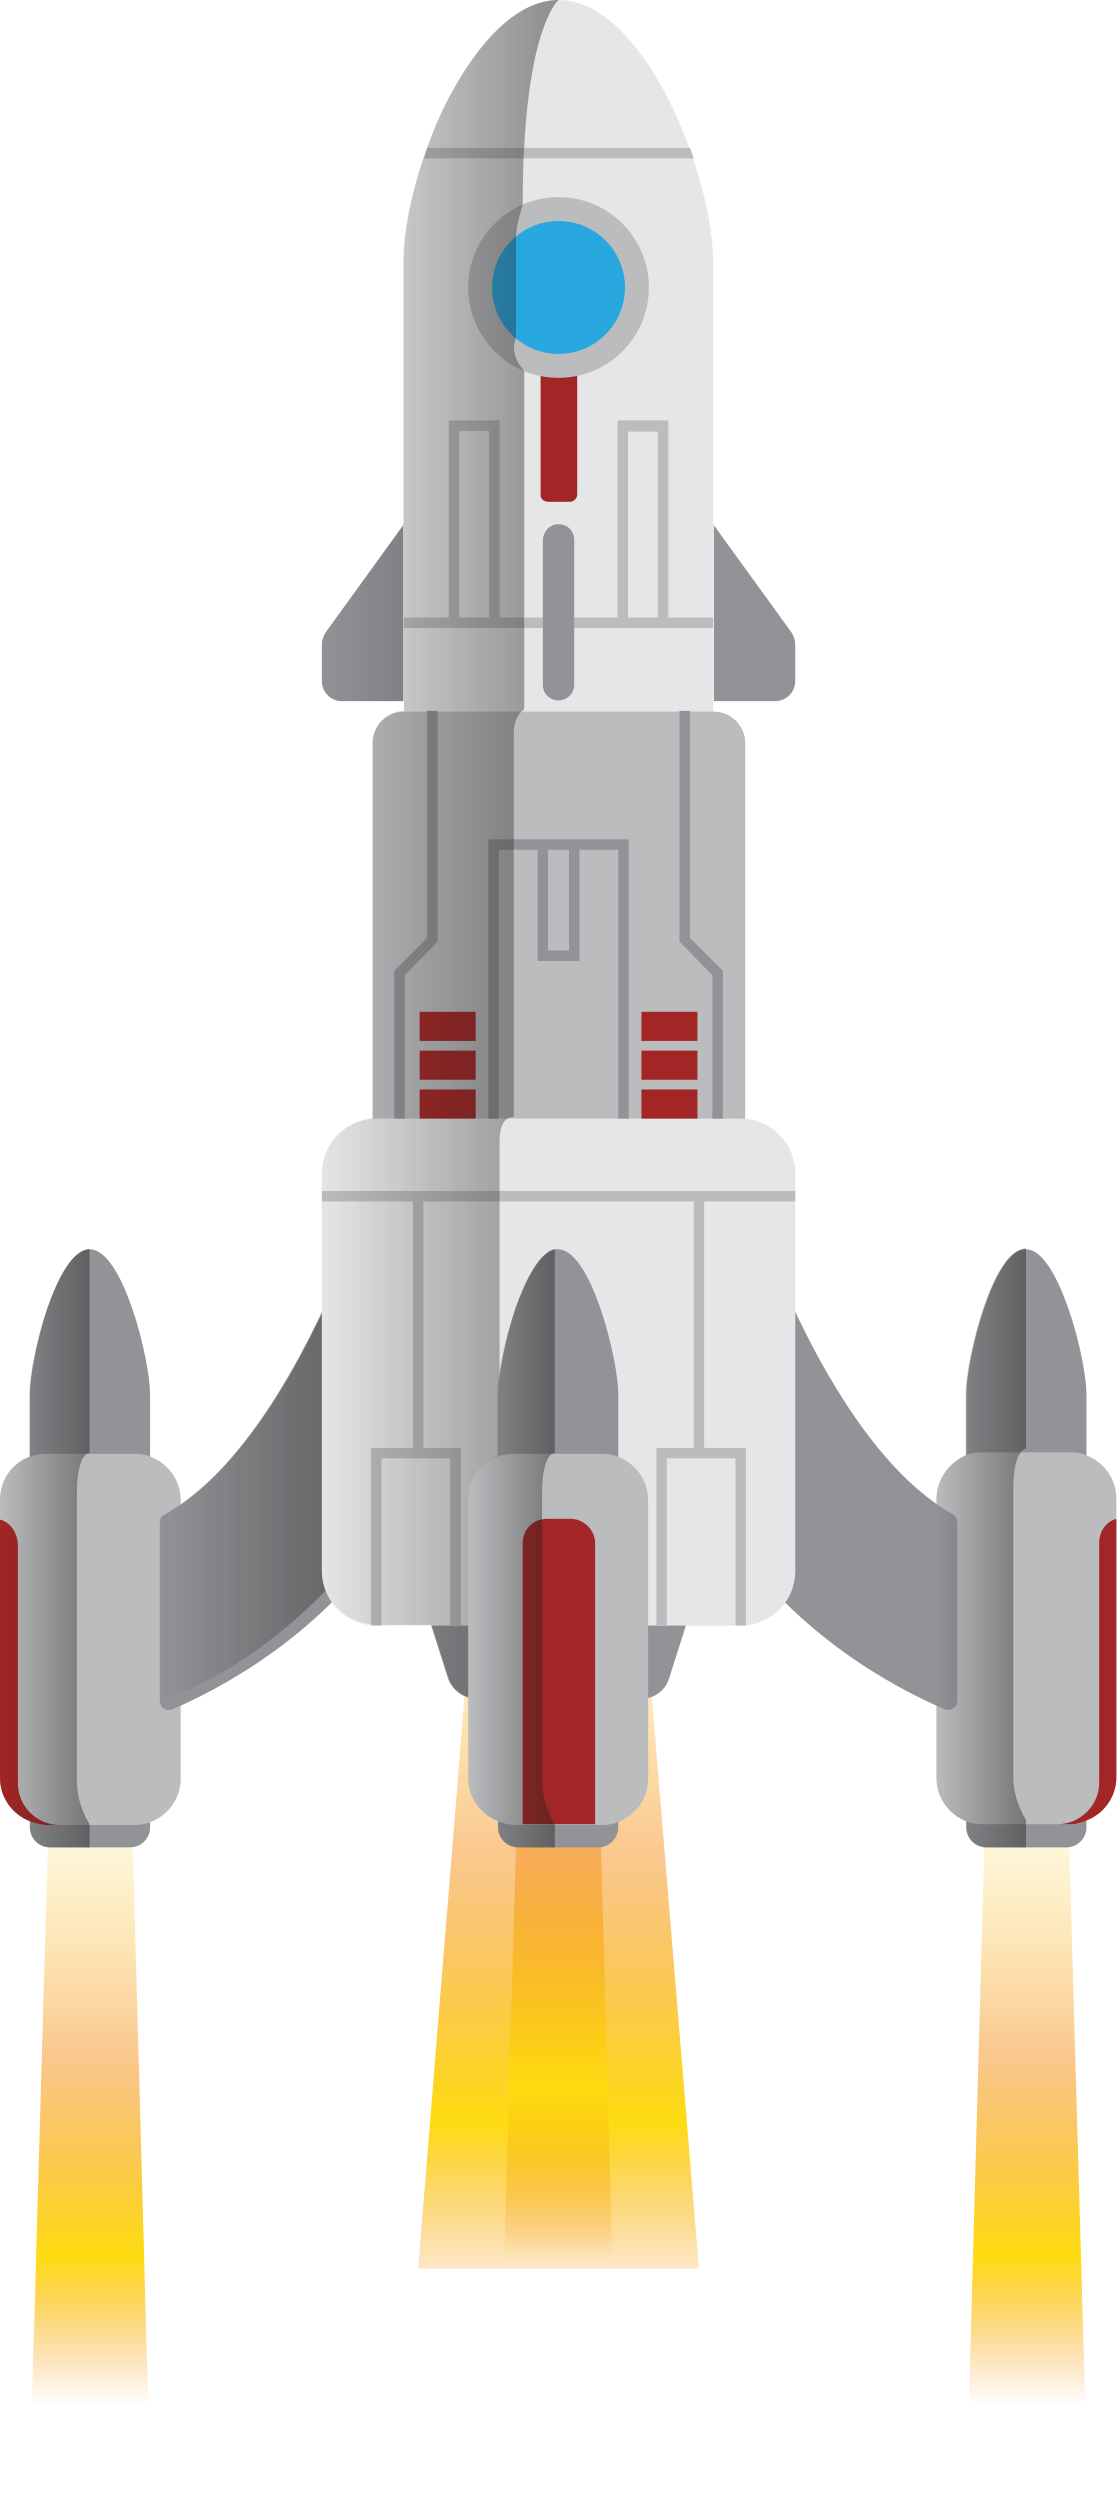
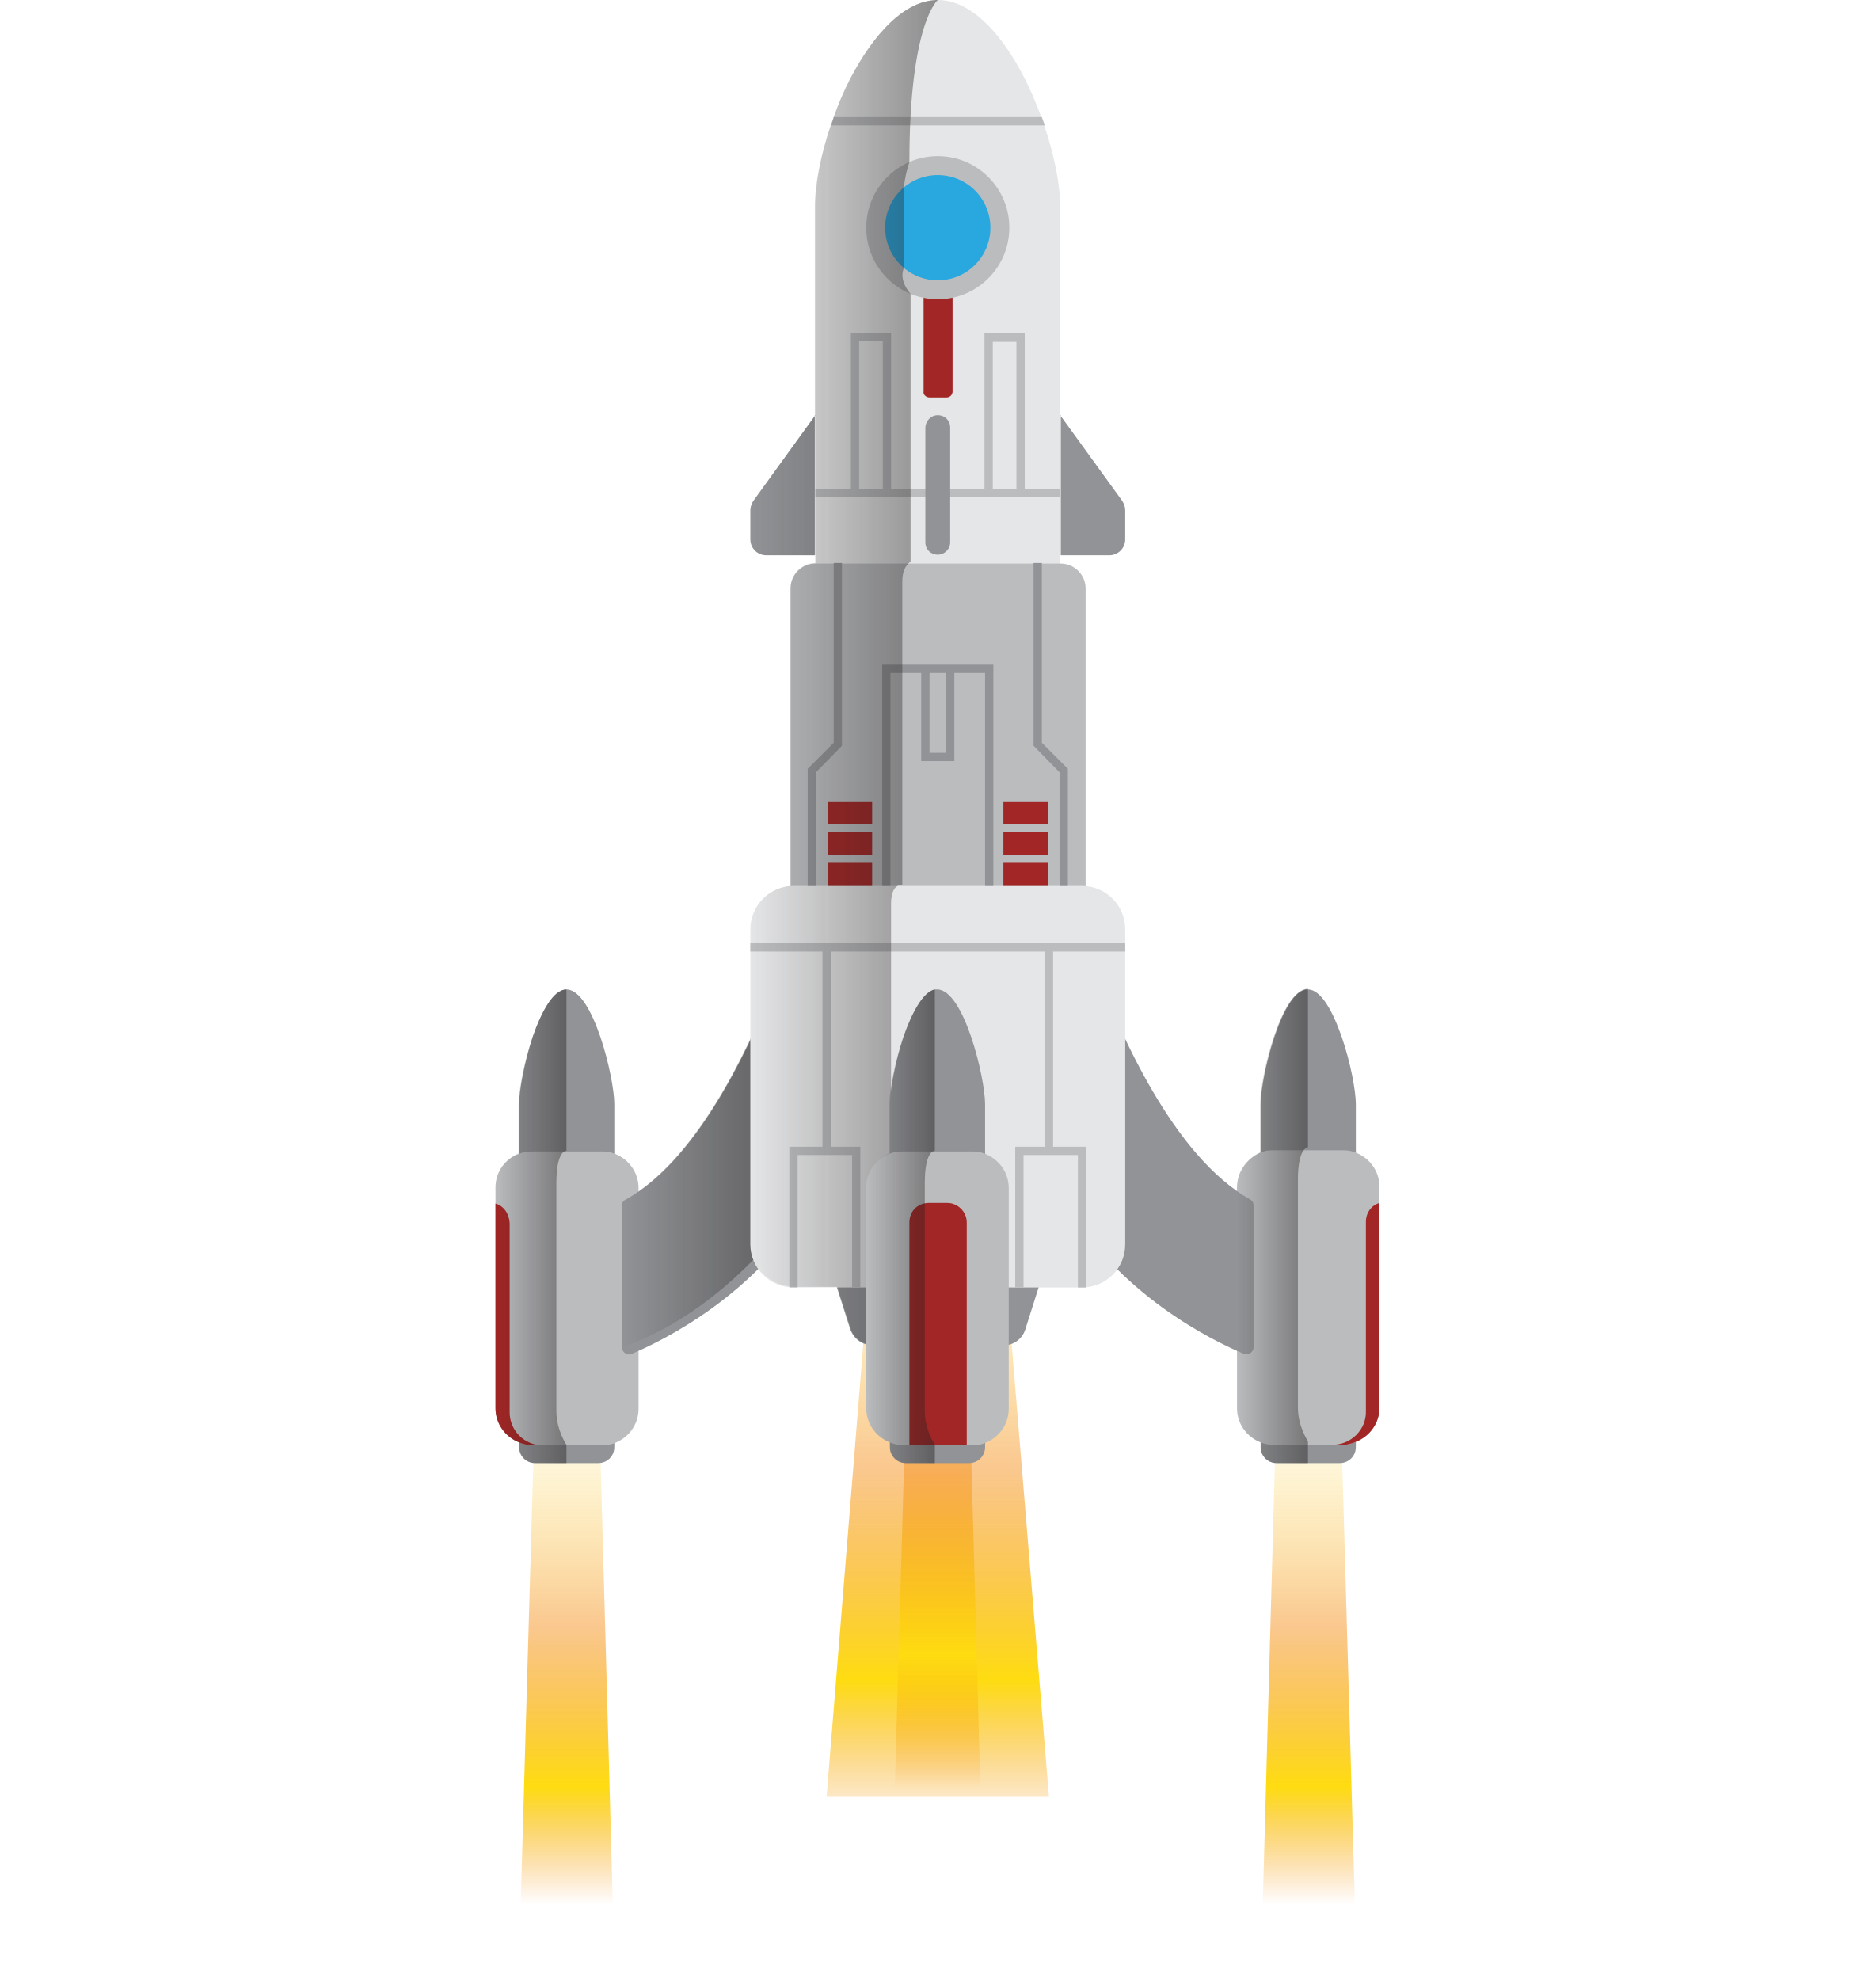
- <svg xmlns="http://www.w3.org/2000/svg" version="1.1" id="Layer_1" x="0px" y="0px" viewBox="0 0 149.6 334.8" style="enable-background:new 0 0 149.6 334.8;" xml:space="preserve">
+ <svg xmlns="http://www.w3.org/2000/svg" version="1.1" id="Layer_1" x="0px" y="0px" width="90px" height="95px" viewBox="0 0 149.6 334.8" style="enable-background:new 0 0 149.6 334.8;" xml:space="preserve">
  <style type="text/css">
	.st0{fill:url(#XMLID_32_);}
	.st1{fill:url(#XMLID_33_);}
	.st2{fill:url(#XMLID_34_);}
	.st3{fill:url(#XMLID_35_);}
	.st4{fill:#919396;}
	.st5{fill:#BABCBE;}
	.st6{fill:#A12625;}
	.st7{opacity:0.45;fill:url(#SVGID_1_);}
	.st8{opacity:0.45;fill:url(#SVGID_2_);}
	.st9{opacity:0.45;fill:url(#SVGID_3_);}
	.st10{fill:#E5E6E7;}
	.st11{fill:#29A8E0;}
	.st12{opacity:0.45;fill:url(#SVGID_4_);}
	.st13{opacity:0.45;fill:url(#SVGID_5_);}
</style>
  <g>
    <linearGradient id="XMLID_32_" gradientUnits="userSpaceOnUse" x1="74.799" y1="317.015" x2="74.799" y2="194.49">
      <stop offset="5.376340e-002" style="stop-color:#F59221;stop-opacity:0" />
      <stop offset="0.269" style="stop-color:#FEDC11" />
      <stop offset="0.565" style="stop-color:#F59221;stop-opacity:0.5" />
      <stop offset="0.713" style="stop-color:#F8AE1E;stop-opacity:0.33" />
      <stop offset="0.904" style="stop-color:#FCCF16;stop-opacity:0.11" />
      <stop offset="1" style="stop-color:#FEDC11;stop-opacity:0" />
    </linearGradient>
    <polygon id="XMLID_4_" class="st0" points="87.2,226.1 74.8,226.1 74.8,226.1 62.3,226.1 56,303.8 93.6,303.8  " />
    <g>
      <linearGradient id="XMLID_33_" gradientUnits="userSpaceOnUse" x1="137.508" y1="327.005" x2="137.508" y2="234.36">
        <stop offset="5.376340e-002" style="stop-color:#F59221;stop-opacity:0" />
        <stop offset="0.269" style="stop-color:#FEDC11" />
        <stop offset="0.565" style="stop-color:#F59221;stop-opacity:0.5" />
        <stop offset="0.713" style="stop-color:#F8AE1E;stop-opacity:0.33" />
        <stop offset="0.904" style="stop-color:#FCCF16;stop-opacity:0.11" />
        <stop offset="1" style="stop-color:#FEDC11;stop-opacity:0" />
      </linearGradient>
      <polygon id="XMLID_3_" class="st1" points="142.9,237 137.5,237 137.5,237 132.1,237 129.4,334.8 137.5,334.8 137.5,334.8     145.7,334.8   " />
      <linearGradient id="XMLID_34_" gradientUnits="userSpaceOnUse" x1="12.087" y1="327.005" x2="12.087" y2="234.36">
        <stop offset="5.376340e-002" style="stop-color:#F59221;stop-opacity:0" />
        <stop offset="0.269" style="stop-color:#FEDC11" />
        <stop offset="0.565" style="stop-color:#F59221;stop-opacity:0.5" />
        <stop offset="0.713" style="stop-color:#F8AE1E;stop-opacity:0.33" />
        <stop offset="0.904" style="stop-color:#FCCF16;stop-opacity:0.11" />
        <stop offset="1" style="stop-color:#FEDC11;stop-opacity:0" />
      </linearGradient>
      <polygon id="XMLID_2_" class="st2" points="17.5,237 12.1,237 12.1,237 6.7,237 3.9,334.8 12.1,334.8 12.1,334.8 20.2,334.8   " />
    </g>
    <linearGradient id="XMLID_35_" gradientUnits="userSpaceOnUse" x1="74.798" y1="308.323" x2="74.798" y2="202.441">
      <stop offset="5.376340e-002" style="stop-color:#F59221;stop-opacity:0" />
      <stop offset="0.269" style="stop-color:#FEDC11" />
      <stop offset="0.565" style="stop-color:#F59221;stop-opacity:0.5" />
      <stop offset="0.713" style="stop-color:#F8AE1E;stop-opacity:0.33" />
      <stop offset="0.904" style="stop-color:#FCCF16;stop-opacity:0.11" />
      <stop offset="1" style="stop-color:#FEDC11;stop-opacity:0" />
    </linearGradient>
    <polygon id="XMLID_1_" class="st3" points="80.2,237 74.8,237 74.8,237 69.4,237 66.6,334.8 74.8,334.8 74.8,334.8 82.9,334.8  " />
    <g>
      <g>
        <g>
          <g>
            <g>
              <path class="st4" d="M4,186.7v58c0,1.5,1.2,2.7,2.7,2.7h10.7c1.5,0,2.7-1.2,2.7-2.7v-58c0-4.5-3.6-19.4-8.1-19.4h0        c-2.2,0-4.2,3.7-5.7,8C4.9,179.6,4,184.4,4,186.7z" />
            </g>
            <g>
              <path class="st5" d="M0,200.8v37.3c0,2.7,1.7,4.9,4,5.8c0.4,0.2,0.9,0.3,1.3,0.4c0.3,0,0.6,0.1,0.8,0.1H18        c0.8,0,1.5-0.1,2.2-0.4c2.3-0.9,4-3.1,4-5.8v-37.3c0-2.7-1.7-4.9-4-5.8c-0.7-0.3-1.4-0.4-2.2-0.4h-5.9c0,0,0,0,0,0H6.2        c-0.8,0-1.5,0.1-2.2,0.4C1.7,195.9,0,198.1,0,200.8z" />
            </g>
          </g>
          <g>
            <path class="st4" d="M21.4,203.8v24c0,0.9,0.9,1.5,1.7,1.1c5.2-2.2,21.2-10,30.4-26v-41.3c0-2.4-3.4-3.1-4.2-0.7       c-0.6,1.6-1.2,3.3-1.9,5.1c-5.3,13.4-13.9,30.4-25.3,36.8C21.6,203,21.4,203.4,21.4,203.8z" />
          </g>
        </g>
        <g>
          <g>
            <g>
              <path class="st4" d="M129.4,186.7v58c0,1.5,1.2,2.7,2.7,2.7h10.7c1.5,0,2.7-1.2,2.7-2.7v-58c0-2.2-0.9-7.1-2.4-11.4        c-1.5-4.3-3.5-8-5.7-8C133,167.2,129.4,182.2,129.4,186.7z" />
            </g>
            <g>
              <path class="st5" d="M125.4,200.8v37.3c0,2.7,1.7,4.9,4,5.8c0.7,0.3,1.4,0.4,2.2,0.4h11.8c0.3,0,0.6,0,0.8-0.1        c0.5-0.1,0.9-0.2,1.3-0.4c2.3-0.9,4-3.1,4-5.8v-37.3c0-2.7-1.7-4.9-4-5.8c-0.7-0.3-1.4-0.4-2.2-0.4h-11.8        c-0.8,0-1.5,0.1-2.2,0.4C127.1,195.9,125.4,198.1,125.4,200.8z" />
            </g>
          </g>
          <g>
            <path class="st4" d="M100.4,160.9c5,13.9,14.3,34.6,27.2,41.9c0.4,0.2,0.6,0.6,0.6,1v24c0,0.9-0.9,1.4-1.7,1.1       c-5.2-2.2-21.3-10-30.4-26v-41.3C96.2,159.2,99.6,158.6,100.4,160.9z" />
          </g>
        </g>
      </g>
      <g>
        <g>
          <path class="st6" d="M0,203.5v34.6c0,2.7,1.7,4.9,4,5.8c0.4,0.2,0.9,0.3,1.3,0.4c0.3,0,0.6,0.1,0.8,0.1H8      c-3.1,0-5.6-2.5-5.6-5.6v-32C2.3,205.2,1.4,203.9,0,203.5z" />
        </g>
        <g>
          <path class="st6" d="M141.6,244.3h1.8c0.3,0,0.6,0,0.8-0.1c0.5-0.1,0.9-0.2,1.3-0.4c2.3-0.9,4-3.1,4-5.8v-34.6      c-1.4,0.4-2.3,1.7-2.3,3.2v32C147.3,241.7,144.7,244.3,141.6,244.3z" />
        </g>
      </g>
      <linearGradient id="SVGID_1_" gradientUnits="userSpaceOnUse" x1="1534.074" y1="207.316" x2="1546.176" y2="207.316" gradientTransform="matrix(-1 0 0 1 1546.176 0)">
        <stop offset="0" style="stop-color:#231F20" />
        <stop offset="1" style="stop-color:#231F20;stop-opacity:0" />
      </linearGradient>
      <path class="st7" d="M0,200.8v37.3c0,2.7,1.7,4.9,4,5.8v0.8c0,1.5,1.2,2.7,2.7,2.7h5.3v-3.1c0,0-1.7-2.5-1.7-5.7v-38.5    c0-5.4,1.5-5.5,1.7-5.5c0,0,0,0,0,0v-27.3h0c-2.2,0-4.2,3.7-5.7,8c-1.5,4.3-2.4,9.2-2.4,11.4v8.3C1.7,195.9,0,198.1,0,200.8z" />
      <linearGradient id="SVGID_2_" gradientUnits="userSpaceOnUse" x1="1408.667" y1="207.316" x2="1420.77" y2="207.316" gradientTransform="matrix(-1 0 0 1 1546.176 0)">
        <stop offset="0" style="stop-color:#231F20" />
        <stop offset="1" style="stop-color:#231F20;stop-opacity:0" />
      </linearGradient>
      <path class="st8" d="M125.4,200.8v37.3c0,2.7,1.7,4.9,4,5.8v0.8c0,1.5,1.2,2.7,2.7,2.7h5.3v-3.7c0,0-1.7-2.5-1.7-5.7v-38.5    c0-3,0.5-4.3,0.9-4.9c0.4-0.6,0.8-0.6,0.8-0.6v-26.8c-4.5,0-8.1,14.9-8.1,19.4v8.3C127.1,195.9,125.4,198.1,125.4,200.8z" />
      <linearGradient id="SVGID_3_" gradientUnits="userSpaceOnUse" x1="1498.177" y1="196.897" x2="1524.814" y2="196.897" gradientTransform="matrix(-1 0 0 1 1546.176 0)">
        <stop offset="0" style="stop-color:#231F20" />
        <stop offset="1" style="stop-color:#231F20;stop-opacity:0" />
      </linearGradient>
      <path class="st9" d="M21.4,203.8v24C37.4,222.3,48,208,48,208l-0.7-42c-5.3,13.4-13.9,30.4-25.3,36.8    C21.6,203,21.4,203.4,21.4,203.8z" />
      <g>
        <path class="st10" d="M54.1,34.9v63.6h41.4V34.9c0-3.7-1-8.7-2.7-13.7c-0.2-0.5-0.3-0.9-0.5-1.4C88.7,9.8,82.2,0,74.8,0     c-5.7,0-10.9,5.9-14.7,13.1c-1.1,2.1-2.1,4.4-2.9,6.7c-0.2,0.5-0.3,0.9-0.5,1.4C55,26.2,54.1,31.2,54.1,34.9z" />
      </g>
      <g>
        <path class="st5" d="M49.8,156.5h50v-57c0-2.3-1.9-4.2-4.2-4.2H54.1c-2.3,0-4.2,1.9-4.2,4.2V156.5z" />
      </g>
      <g>
        <path class="st4" d="M63.8,227.5h22.1c1.7,0,3.2-1.1,3.7-2.7l3.3-10.4H56.7l3.3,10.4C60.6,226.4,62.1,227.5,63.8,227.5z" />
      </g>
      <g>
        <path class="st10" d="M99.2,217.7H50.4c-4,0-7.3-3.3-7.3-7.3v-53.3c0-4,3.3-7.3,7.3-7.3h48.8c4,0,7.3,3.3,7.3,7.3v53.3     C106.5,214.5,103.2,217.7,99.2,217.7z" />
      </g>
      <g>
        <g>
          <path class="st4" d="M95.5,70.2L106,84.7c0.3,0.5,0.5,1,0.5,1.6v4.9c0,1.5-1.2,2.7-2.7,2.7h-8.2V70.2z" />
        </g>
        <g>
          <path class="st4" d="M54.1,70.2L43.6,84.7c-0.3,0.5-0.5,1-0.5,1.6v4.9c0,1.5,1.2,2.7,2.7,2.7h8.2V70.2z" />
        </g>
      </g>
      <g>
        <rect x="43.1" y="159.5" class="st5" width="63.4" height="1.4" />
      </g>
      <g>
        <g>
          <rect x="55.3" y="160.2" class="st5" width="1.4" height="34.3" />
        </g>
        <g>
          <rect x="92.9" y="160.2" class="st5" width="1.4" height="34.3" />
        </g>
      </g>
      <g>
        <g>
          <polygon class="st5" points="49.7,217.7 51.1,217.7 51.1,195.3 60.3,195.3 60.3,217.7 61.7,217.7 61.7,193.9 49.7,193.9     " />
        </g>
        <g>
          <polygon class="st5" points="87.9,217.7 89.3,217.7 89.3,195.3 98.5,195.3 98.5,217.7 99.9,217.7 99.9,193.9 87.9,193.9     " />
        </g>
      </g>
      <g>
        <polygon class="st4" points="65.4,149.8 66.8,149.8 66.8,113.8 82.8,113.8 82.8,149.8 84.2,149.8 84.2,112.4 65.4,112.4    " />
      </g>
      <g>
        <g>
          <polygon class="st4" points="52.8,149.8 54.2,149.8 54.2,130.6 58.6,126.1 58.6,95.2 57.2,95.2 57.2,125.6 52.8,130     " />
        </g>
        <g>
          <polygon class="st4" points="95.4,149.8 96.8,149.8 96.8,130 92.4,125.6 92.4,95.2 91,95.2 91,126.1 95.4,130.6     " />
        </g>
      </g>
      <g>
        <polygon class="st4" points="72,128.7 77.6,128.7 77.6,113.1 76.2,113.1 76.2,127.3 73.4,127.3 73.4,113.1 72,113.1    " />
      </g>
      <g>
        <rect x="54.1" y="82.7" class="st5" width="41.4" height="1.4" />
      </g>
      <g>
        <path class="st4" d="M74.8,70.2L74.8,70.2c1.2,0,2.1,0.9,2.1,2.1v19.4c0,1.2-1,2.1-2.1,2.1l0,0c-1.2,0-2.1-0.9-2.1-2.1V72.4     C72.7,71.2,73.6,70.2,74.8,70.2z" />
      </g>
      <g>
        <g>
          <polygon class="st5" points="60.1,83.4 61.5,83.4 61.5,57.7 65.5,57.7 65.5,83.4 66.9,83.4 66.9,56.3 60.1,56.3     " />
        </g>
        <g>
          <polygon class="st5" points="82.7,83.4 84.1,83.4 84.1,57.8 88.1,57.8 88.1,83.4 89.5,83.4 89.5,56.3 82.7,56.3     " />
        </g>
      </g>
      <g>
        <path class="st5" d="M56.8,21.2h36.1c-0.2-0.5-0.3-0.9-0.5-1.4H57.2C57.1,20.3,56.9,20.8,56.8,21.2z" />
      </g>
      <g>
        <g>
          <rect x="56.2" y="145.9" class="st6" width="7.5" height="3.9" />
          <rect x="56.2" y="140.7" class="st6" width="7.5" height="3.9" />
          <rect x="56.2" y="135.5" class="st6" width="7.5" height="3.9" />
        </g>
        <g>
          <rect x="85.9" y="145.9" class="st6" width="7.5" height="3.9" />
          <rect x="85.9" y="140.7" class="st6" width="7.5" height="3.9" />
          <rect x="85.9" y="135.5" class="st6" width="7.5" height="3.9" />
        </g>
      </g>
      <path class="st6" d="M73.4,67.2h2.9c0.6,0,1-0.5,1-1V49.3h-4.9v16.9C72.3,66.7,72.8,67.2,73.4,67.2z" />
      <g>
        <circle class="st5" cx="74.8" cy="38.5" r="12.1" />
      </g>
      <g>
        <circle class="st11" cx="74.8" cy="38.5" r="8.9" />
      </g>
      <linearGradient id="SVGID_4_" gradientUnits="userSpaceOnUse" x1="1471.37" y1="113.763" x2="1503.069" y2="113.763" gradientTransform="matrix(-1 0 0 1 1546.176 0)">
        <stop offset="0" style="stop-color:#231F20" />
        <stop offset="1" style="stop-color:#231F20;stop-opacity:0" />
      </linearGradient>
      <path class="st12" d="M54.1,93.9v1.3h0c-2.3,0-4.2,1.9-4.2,4.2v50.4c-3.8,0.3-6.7,3.4-6.7,7.2v53.3c0,3.8,2.9,6.8,6.5,7.2v0.1h8.1    l2.3,7.1c0.5,1.6,2,2.7,3.7,2.7h6.9l-0.7-9.8h-3.1c0,0,0-61.2,0-64.8c0-3.5,1.9-3.2,1.9-3.2s0-48.7,0-51.3c0-2.6,1.4-3.3,1.4-3.3    V49.7c-2.2-2.6-1.1-4.4-1.1-4.4V31.8c0-1.7,0.9-4.4,0.9-4.4C70,3.9,74.8,0,74.8,0c-5.7,0-10.9,5.9-14.7,13.1    c-1.1,2.1-2.1,4.4-2.9,6.7c-0.2,0.5-0.3,0.9-0.5,1.4c-1.7,5-2.7,10-2.7,13.7v35.4L43.6,84.7c-0.3,0.5-0.5,1-0.5,1.6v4.9    c0,1.5,1.2,2.7,2.7,2.7H54.1z" />
      <g>
        <g>
          <path class="st4" d="M66.7,186.7v58c0,1.5,1.2,2.7,2.7,2.7h10.7c1.5,0,2.7-1.2,2.7-2.7v-58c0-4.5-3.6-19.4-8.1-19.4      c-0.1,0-0.3,0-0.4,0c-2,0.4-3.9,4-5.3,8C67.6,179.6,66.7,184.4,66.7,186.7z" />
        </g>
        <g>
          <path class="st5" d="M62.7,200.8v37.3c0,2.7,1.7,4.9,4,5.8c0.4,0.2,0.9,0.3,1.3,0.4c0.3,0,0.6,0.1,0.8,0.1h11.8      c0.8,0,1.5-0.1,2.2-0.4c2.3-0.9,4-3.1,4-5.8v-37.3c0-2.7-1.7-4.9-4-5.8c-0.7-0.3-1.4-0.4-2.2-0.4h-6.3c0,0,0,0,0,0h-5.5      c-0.8,0-1.5,0.1-2.2,0.4C64.4,195.9,62.7,198.1,62.7,200.8z" />
        </g>
      </g>
      <g>
        <path class="st6" d="M70,206.7v37.6h9.7v-37.6c0-1.8-1.5-3.3-3.3-3.3h-3.1C71.4,203.4,70,204.8,70,206.7z" />
      </g>
      <linearGradient id="SVGID_5_" gradientUnits="userSpaceOnUse" x1="1471.809" y1="207.337" x2="1483.473" y2="207.337" gradientTransform="matrix(-1 0 0 1 1546.176 0)">
        <stop offset="0" style="stop-color:#231F20" />
        <stop offset="1" style="stop-color:#231F20;stop-opacity:0" />
      </linearGradient>
      <path class="st13" d="M62.7,200.8v37.3c0,2.7,1.7,4.9,4,5.8v0.8c0,1.5,1.2,2.7,2.7,2.7h4.9v-3.1c0,0-1.7-2.5-1.7-5.7v-38.5    c0-5.4,1.5-5.5,1.7-5.5c0,0,0,0,0,0v-27.3c-2,0.4-3.9,4-5.3,8c-1.5,4.3-2.4,9.2-2.4,11.4v8.3C64.4,195.9,62.7,198.1,62.7,200.8z" />
    </g>
  </g>
</svg>
